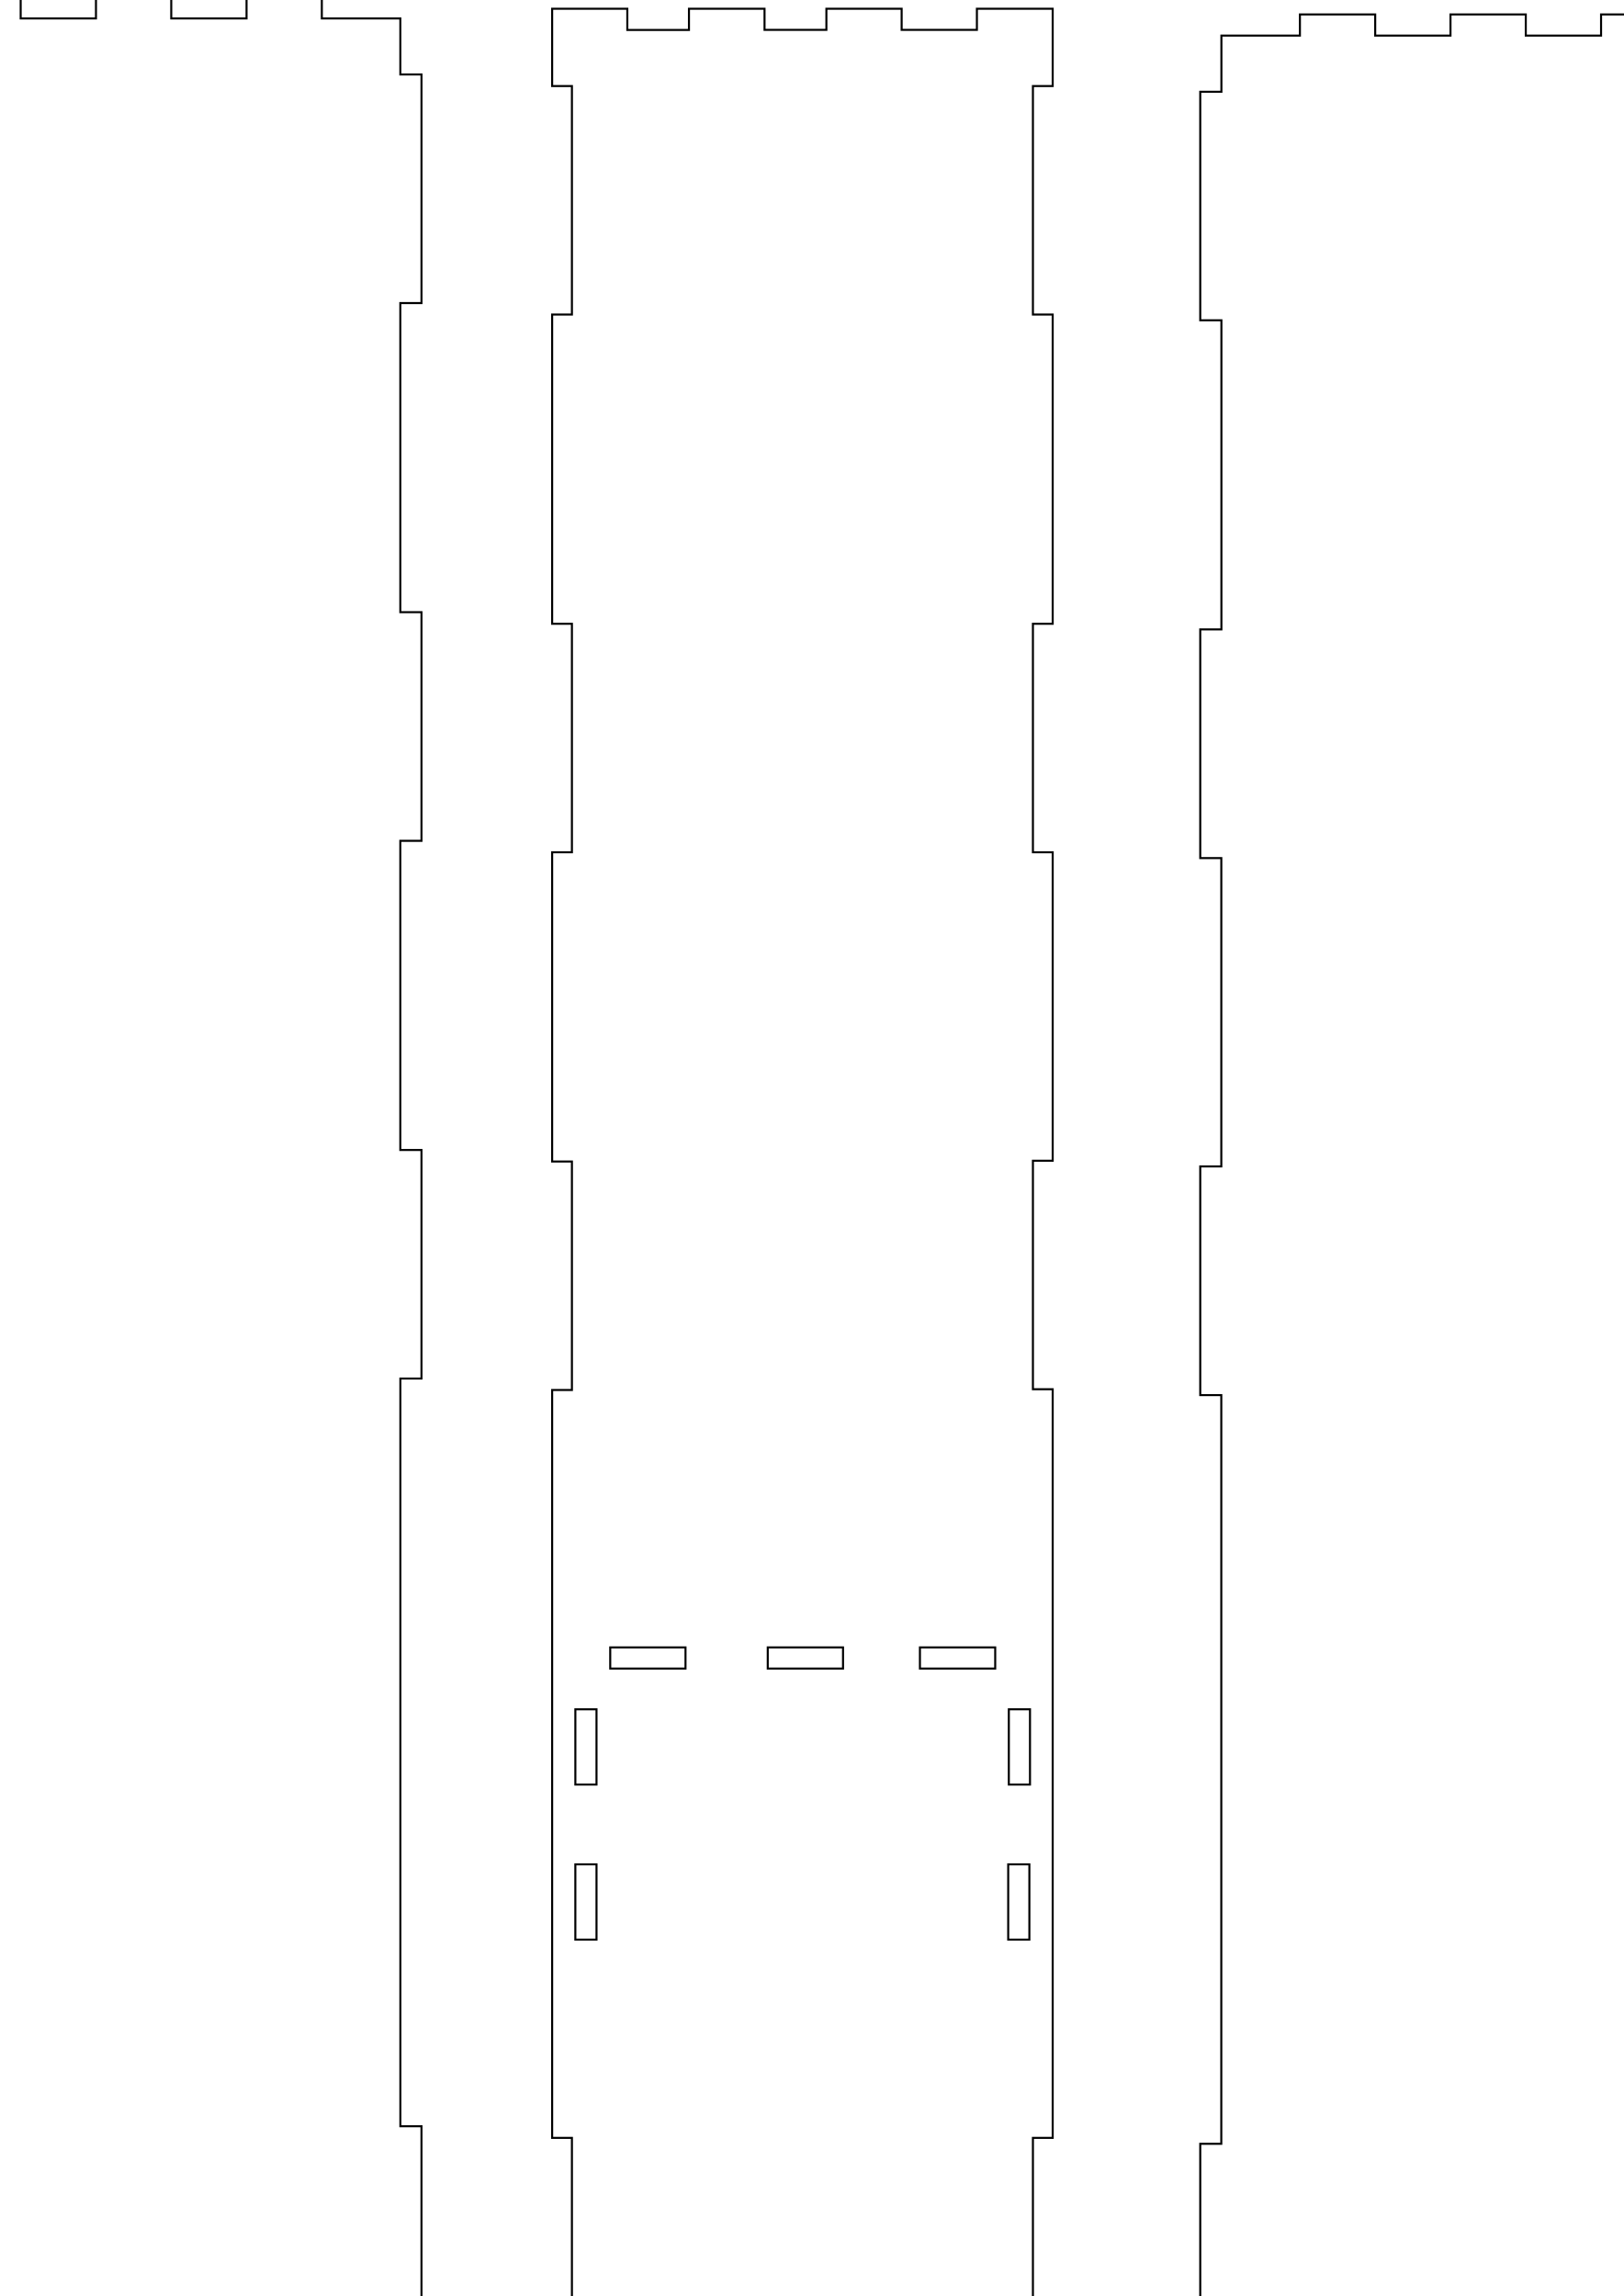
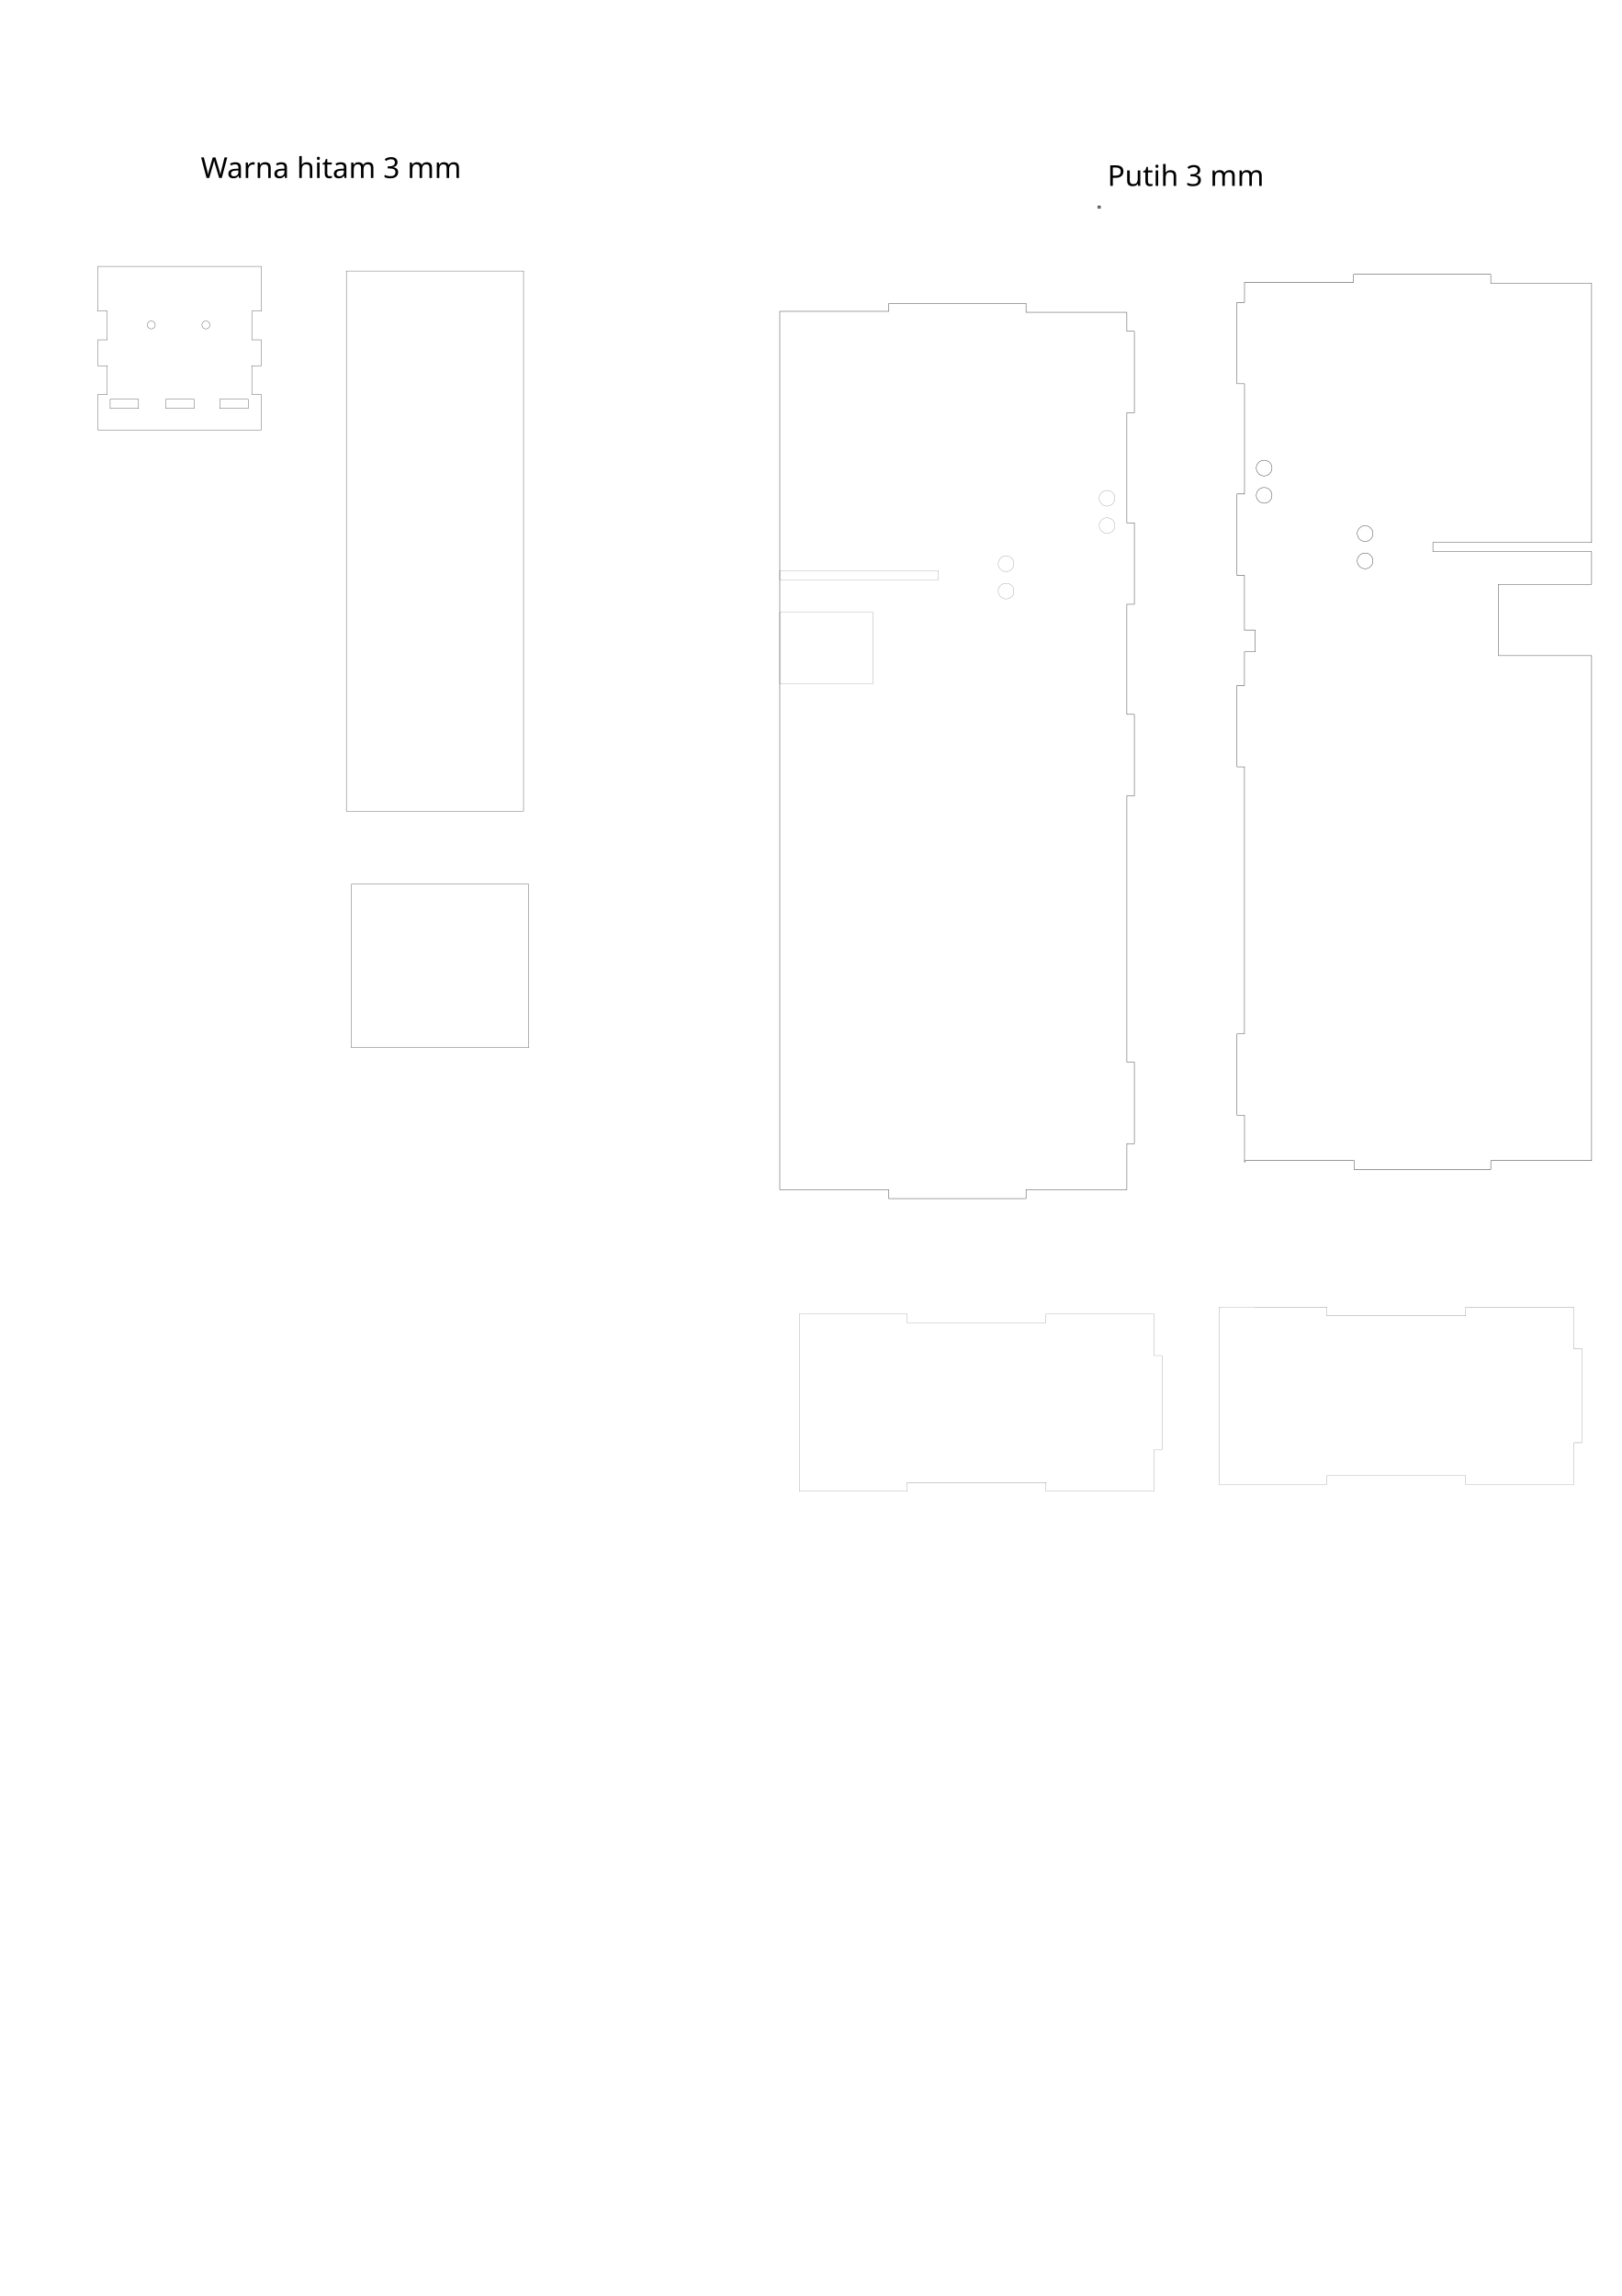
- <svg xmlns="http://www.w3.org/2000/svg" width="210mm" height="297mm" viewBox="0 0 210 297" version="1.1" id="svg3735">
+ <svg xmlns="http://www.w3.org/2000/svg" width="594mm" height="841mm" viewBox="0 0 594 841" version="1.1" id="svg3735">
  <defs id="defs3732" />
  <g id="layer1">
-     <path style="fill:none;stroke:#000000;stroke-width:0.264" d="m 130.395,241.163 h 2.737 v 9.737 h -2.737 z" id="path18127" />
-     <path style="fill:none;stroke:#000000;stroke-width:0.264" d="m 74.412,241.163 h 2.737 v 9.737 h -2.737 z" id="path18125" />
-     <path style="fill:none;stroke:#000000;stroke-width:0.264" d="m 74.414,221.109 h 2.734 v 9.734 h -2.734 z" id="path18123" />
-     <path style="fill:none;stroke:#000000;stroke-width:0.264" d="m 130.476,221.107 h 2.737 v 9.737 h -2.737 z" id="path18121" />
-     <path style="fill:none;stroke:#000000;stroke-width:0.264" d="m 118.978,213.1 h 9.736 v 2.736 h -9.736 z" id="path18119" />
-     <path style="fill:none;stroke:#000000;stroke-width:0.264" d="m 99.296,213.1 h 9.736 v 2.736 h -9.736 z" id="path18117" />
-     <path style="fill:none;stroke:#000000;stroke-width:0.264" d="m 78.923,213.1 h 9.736 v 2.736 h -9.736 z" id="path18115" />
-     <path style="fill:none;stroke:#000000;stroke-width:0.264" d="m 71.412,1.131 v 10 h 2.557 v 29.557 H 71.412 V 80.689 h 2.557 v 29.557 h -2.557 v 40.001 h 2.557 v 29.557 h -2.557 v 96.741 h 2.557 v 29.558 h -2.557 v 20 h 9.682 v 2.764 H 91.102 v -2.764 h 9.682 v 2.764 h 8 v -2.764 h 9.682 v 2.764 h 8 v -2.764 h 9.683 v -20 h -2.557 V 276.545 h 2.557 v -96.841 h -2.557 v -29.558 h 2.557 v -39.9 h -2.557 V 80.689 h 2.557 V 40.688 h -2.557 v -29.557 h 2.557 V 1.131 h -9.803 v 2.733 h -9.733 V 1.131 h -9.733 V 3.863 H 98.88 V 1.131 h -9.773 v 2.745 h -7.974 v -2.745 z" id="rect5193" />
-     <path id="rect5401" style="fill:none;stroke:#000000;stroke-width:0.264" d="m 168.123,1.867 v 2.737 h -10.154 v 7.265 h -2.737 v 29.561 h 2.737 v 39.987 h -2.737 v 29.581 h 2.725 v 39.887 h -2.725 v 29.58 h 2.723 v 96.847 h -2.723 v 29.569 h 2.738 v 16.96 h 5.583 v 2.763 h 9.736 v -2.763 h 9.736 v 2.763 h 9.736 v -2.763 h 9.736 v 2.763 h 9.736 v -2.763 h 9.736 v 2.763 h 27.737 v -2.763 h 5.529 v 2.763 h 9.736 v -2.763 h 9.736 v 2.763 h 10.261 V 4.604 h -9.736 V 1.867 h -9.736 v 2.737 h -9.737 V 1.867 h -9.737 V 4.604 H 236.283 V 1.867 h -9.737 v 2.737 h -9.737 V 1.867 h -9.737 v 2.737 h -9.737 V 1.867 h -9.737 v 2.737 h -9.737 V 1.867 Z" />
-     <path style="fill:none;stroke:#000000;stroke-width:0.264" d="M -65.486,-0.355 V 2.383 h -9.737 V 324.381 h 10.225 v -2.757 h 9.736 v 2.757 h 9.736 v -2.819 h 5.529 v 2.819 h 27.773 v -2.762 h 9.736 v 2.762 h 9.736 v -2.762 h 9.736 v 2.762 h 9.736 v -2.762 h 9.736 v 2.762 h 9.736 v -2.762 h 5.589 v -16.991 h 2.731 v -29.584 h -2.731 v -96.719 h 2.731 v -29.566 h -2.738 v -39.994 h 2.738 v -29.577 H 51.775 V 39.204 h 2.738 V 9.634 H 51.777 V 2.383 H 41.623 V -0.355 H 31.886 V 2.383 H 22.149 V -0.355 H 12.412 V 2.383 H 2.674 v -2.737 h -9.737 V 2.383 h -9.737 v -2.737 h -9.737 V 2.383 h -9.737 v -2.737 h -9.737 V 2.383 h -9.737 v -2.737 z" id="rect5483" />
-     <path id="path8781" style="fill:none;stroke:#000000;stroke-width:0.264" d="M 130.702,429.504 V 364.768 H 120.966 v 2.762 h -9.736 v -2.762 h -9.736 v 2.762 h -9.736 v -2.762 h -9.736 v 2.762 h -9.736 v -2.762 h -8.32 v 9.683 h 2.764 v 8.021 h -2.764 v 9.647 h 2.777 v 8.021 h -2.777 v 9.676 h 2.762 v 9.975 h -2.762 v 9.713 h 8.32 v -2.762 h 9.736 v 2.762 h 9.736 v -2.762 h 9.736 v 2.762 h 9.736 v -2.762 h 9.736 v 2.762 z" />
-     <rect style="fill:none;stroke:#000000;stroke-width:0.263" id="rect11699" width="64.737" height="27.737" x="-429.505" y="-158.439" transform="matrix(0,-1,-1,0,0,0)" />
-     <path id="path12443" style="fill:none;stroke:#000000;stroke-width:0.263" d="M 158.475,429.504 V 364.767 h 5.529 v 2.763 h 9.736 v -2.763 h 9.736 v 2.763 h 9.736 v 59.212 h -9.736 v 2.763 h -9.736 v -2.763 h -9.736 v 2.763 z" />
-     <path id="path17404" style="fill:none;stroke:#000000;stroke-width:0.264" d="M 137.195,-138.308 H 72.458 v 9.737 h 2.737 v 9.737 h -2.737 v 9.737 h 2.737 v 9.737 h -2.737 v 9.737 h 2.737 v 9.737 h -2.737 v 9.737 h 2.737 v 9.737 h -2.737 v 9.737 h 2.737 v 9.737 h -2.737 v 9.737 h 2.737 v 9.737 h -2.737 v 10.156 h 9.733 v 2.733 h 8.001 V -11.252 h 9.733 v 2.68 h 8 V -11.252 h 9.733 v 2.68 h 9.803 V -11.305 h 9.733 v -10.158 h -2.737 v -9.737 h 2.737 v -9.737 h -2.737 v -9.737 h 2.737 v -9.737 h -2.737 v -9.737 h 2.737 v -9.737 h -2.737 v -9.737 h 2.737 v -9.737 h -2.737 v -9.737 h 2.737 v -9.737 h -2.737 v -9.737 h 2.737 z" />
+     <path style="fill:none;stroke:#000000;stroke-width:0.264" d="m 402.22,75.475 v 0.762 h 0.76 v -0.762 z" id="rect5193" />
+     <path id="path1279" style="fill:none;stroke:#000000;stroke-width:0.456" d="M 1873.715 379.893 L 1873.715 390.85 L 1722.775 390.85 L 1722.775 418.561 L 1712.418 418.561 L 1712.418 531.322 L 1722.775 531.322 L 1722.775 683.852 L 1712.418 683.852 L 1712.418 796.689 L 1722.73 796.689 L 1722.73 872.281 L 1737.648 872.281 L 1737.648 902.318 L 1722.73 902.318 L 1722.73 948.84 L 1712.418 948.84 L 1712.418 1061.674 L 1722.723 1061.674 L 1722.723 1363.91 L 1722.723 1400.768 L 1722.723 1401.312 L 1722.723 1431.1 L 1712.418 1431.1 L 1712.418 1543.889 L 1722.777 1543.889 L 1722.777 1608.582 L 1723.678 1608.582 L 1723.678 1606.848 L 1874.658 1606.848 L 1874.658 1619.121 L 1891.254 1619.121 L 1928.092 1619.121 L 2063.658 1619.121 L 2063.658 1606.848 L 2203.301 1606.848 L 2203.301 1521.272 L 2203.301 907.67 L 2074.277 907.67 L 2074.277 808.848 L 2203.301 808.848 L 2203.301 763.492 L 1983.531 763.492 L 1983.531 751.221 L 2203.301 751.221 L 2203.301 392.164 L 2063.658 392.164 L 2063.658 379.893 L 1873.715 379.893 z M 1749.963 637.102 A 10.88 10.885 0 0 1 1760.846 647.986 A 10.88 10.885 0 0 1 1749.963 658.871 A 10.88 10.885 0 0 1 1739.084 647.986 A 10.88 10.885 0 0 1 1749.963 637.102 z M 1749.963 674.896 A 10.88 10.885 0 0 1 1760.846 685.781 A 10.88 10.885 0 0 1 1749.963 696.666 A 10.88 10.885 0 0 1 1739.084 685.781 A 10.88 10.885 0 0 1 1749.963 674.896 z M 1889.746 727.811 A 10.88 10.885 0 0 1 1900.625 738.695 A 10.88 10.885 0 0 1 1889.746 749.58 A 10.88 10.885 0 0 1 1878.865 738.695 A 10.88 10.885 0 0 1 1889.746 727.811 z M 1889.746 765.605 A 10.88 10.885 0 0 1 1900.625 776.49 A 10.88 10.885 0 0 1 1889.746 787.375 A 10.88 10.885 0 0 1 1878.865 776.49 A 10.88 10.885 0 0 1 1889.746 765.605 z " transform="scale(0.2645833)" />
+     <path id="path1232" style="fill:none;stroke:#000000;stroke-width:0.121" d="m 325.541,111.141 v 2.899 h -39.938 v 321.733 h 39.892 v 3.247 h 50.298 v -3.247 h 36.947 v -16.887 h 2.734 v -29.838 h -2.734 v -97.552 h 2.734 v -29.82 h -2.74 v -40.339 h 2.74 v -29.831 h -2.74 v -40.328 h 2.74 v -29.825 h -2.738 v -6.965 h -36.947 v -3.247 z" />
+     <rect style="fill:none;stroke:#000000;stroke-width:0.1;stroke-miterlimit:4;stroke-dasharray:none" id="rect1893" width="197.9" height="64.9" x="99.257" y="-191.755" transform="rotate(90)" />
+     <rect style="fill:none;stroke:#000000;stroke-width:0.1;stroke-miterlimit:4;stroke-dasharray:none" id="rect2018" width="64.9" height="59.9" x="128.714" y="323.882" />
+     <path style="fill:none;stroke:#000000;stroke-width:0.1" d="m 60.726,146.236 h 10.402 v 3.402 h -10.402 z" id="path31" />
+     <path style="fill:none;stroke:#000000;stroke-width:0.1" d="m 40.353,146.236 h 10.402 v 3.402 h -10.402 z" id="path29" />
+     <path style="fill:none;stroke:#000000;stroke-width:0.1" d="m 80.508,146.236 h 10.402 v 3.402 h -10.402 z" id="path27" />
+     <path style="fill:none;stroke:#000000;stroke-width:0.1" d="m 35.813,97.574 v 16.4 h 3.498 v 10.5 h -3.498 v 9.5 h 3.5 v 10.5 h -3.5 v 13 h 59.9 v -13 h -3.5 v -10.5 h 3.5 v -9.5 h -3.5 v -10.5 h 3.5 V 97.574 Z" id="path4971" />
+     <path style="fill:none;stroke:#000000;stroke-width:0.1" d="m 76.863,119.024 a 1.45,1.45 0 0 1 -1.45,1.45 1.45,1.45 0 0 1 -1.45,-1.45 1.45,1.45 0 0 1 1.45,-1.45 1.45,1.45 0 0 1 1.45,1.45 z" id="path4969" />
+     <path style="fill:none;stroke:#000000;stroke-width:0.1" d="m 56.863,119.024 a 1.45,1.45 0 0 1 -1.45,1.45 1.45,1.45 0 0 1 -1.45,-1.45 1.45,1.45 0 0 1 1.45,-1.45 1.45,1.45 0 0 1 1.45,1.45 z" id="ellipse4237" />
+     <text xml:space="preserve" style="font-style:normal;font-weight:normal;font-size:10.583px;line-height:1.25;font-family:sans-serif;fill:#000000;fill-opacity:1;stroke:none;stroke-width:0.265" x="73.535" y="65.204" id="text1065">
+       <tspan id="tspan1063" style="stroke-width:0.265" x="73.535" y="65.204">Warna hitam 3 mm</tspan>
+     </text>
+     <path id="rect1301" style="fill:none;stroke:#000000;stroke-width:0.053" d="m 292.725,481.282 v 64.947 h 39.553 v -3.247 h 0.447 49.947 0.448 v 3.247 h 39.553 v -14.447 h 0.053 v -0.804 h 2.947 v -34.447 h -2.947 v -0.25 h -0.053 v -15 h -39.553 v 3.247 h -0.448 v -5.3e-4 h -49.947 v 5.3e-4 h -0.447 v -3.247 z" />
+     <path id="path3190" style="fill:none;stroke:#000000;stroke-width:0.053" d="m 446.447,478.78 v 64.947 h 39.553 v -3.247 h 0.447 49.947 0.448 v 3.247 h 39.553 v -14.447 h 0.053 v -0.804 h 2.947 v -34.447 h -2.947 v -0.25 h -0.053 v -15 h -39.553 v 3.247 h -0.448 v -5.3e-4 h -49.947 v 5.3e-4 h -0.447 v -3.247 z" />
+     <text xml:space="preserve" style="font-style:normal;font-weight:normal;font-size:10.583px;line-height:1.25;font-family:sans-serif;fill:#000000;fill-opacity:1;stroke:none;stroke-width:0.265" x="405.608" y="68.1" id="text4316">
+       <tspan id="tspan4314" style="stroke-width:0.265" x="405.608" y="68.1">Putih 3 mm</tspan>
+     </text>
+     <path id="rect287" style="fill:none;stroke:#000000;stroke-width:0.053" transform="rotate(-90)" d="m -250.435,285.602 h 26.147 v 34.147 h -26.147 z m 41.394,0 v 58.147 h -3.247 v -58.147 z m -7.461,85.761 a 2.88,2.88 0 0 1 -2.88,-2.88 2.88,2.88 0 0 1 2.88,-2.88 2.88,2.88 0 0 1 2.88,2.88 2.88,2.88 0 0 1 -2.88,2.88 z m 10,0 a 2.88,2.88 0 0 1 -2.88,-2.88 2.88,2.88 0 0 1 2.88,-2.88 2.88,2.88 0 0 1 2.88,2.88 2.88,2.88 0 0 1 -2.88,2.88 z m 14,37 a 2.88,2.88 0 0 1 -2.88,-2.88 2.88,2.88 0 0 1 2.88,-2.88 2.88,2.88 0 0 1 2.88,2.88 2.88,2.88 0 0 1 -2.88,2.88 z m 10,0 a 2.88,2.88 0 0 1 -2.88,-2.88 2.88,2.88 0 0 1 2.88,-2.88 2.88,2.88 0 0 1 2.88,2.88 2.88,2.88 0 0 1 -2.88,2.88 z" />
  </g>
</svg>
